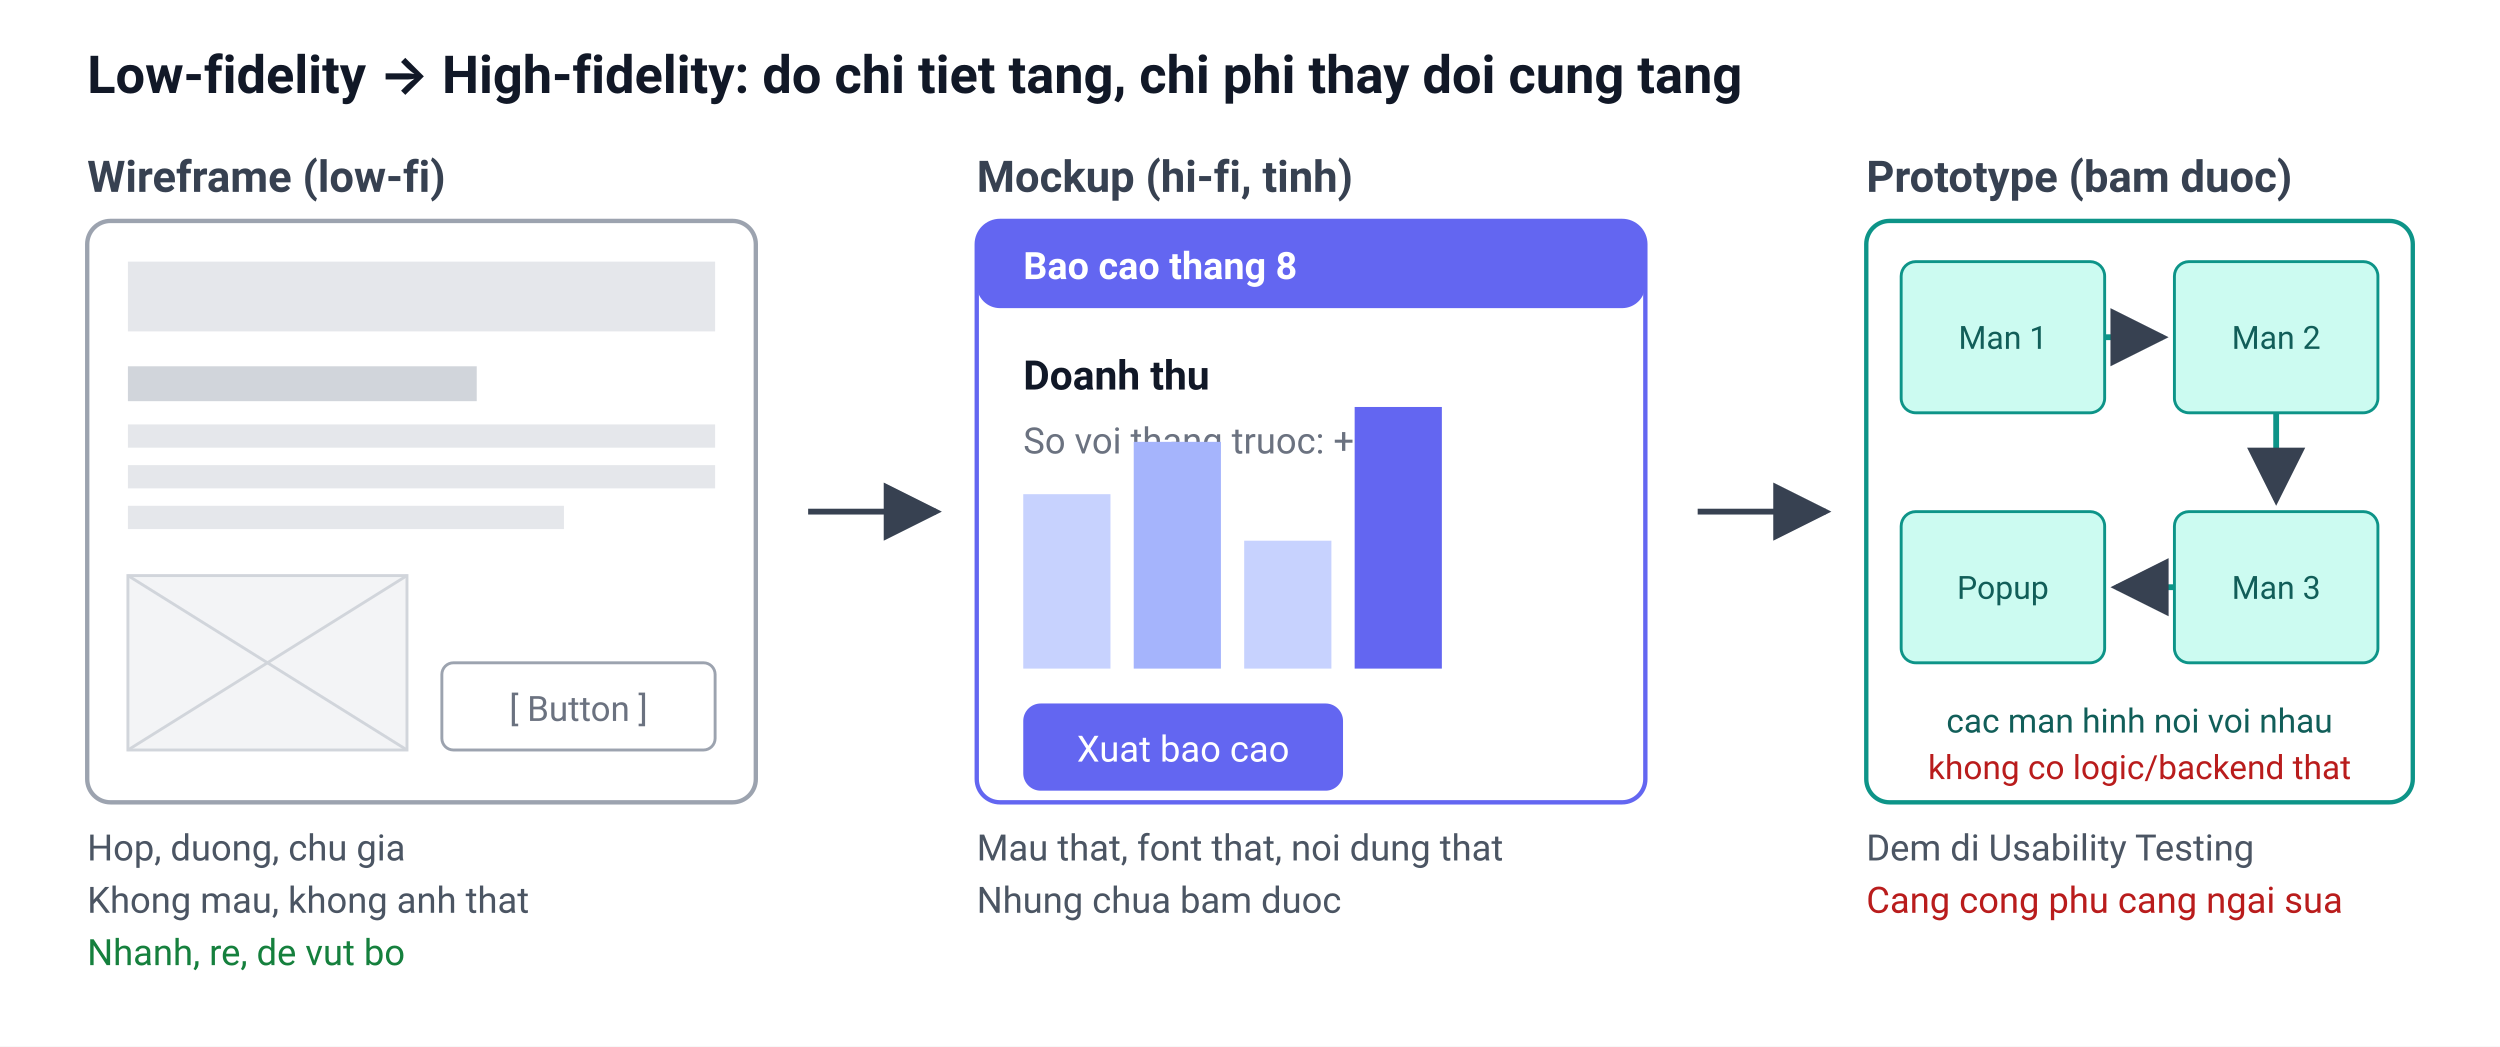
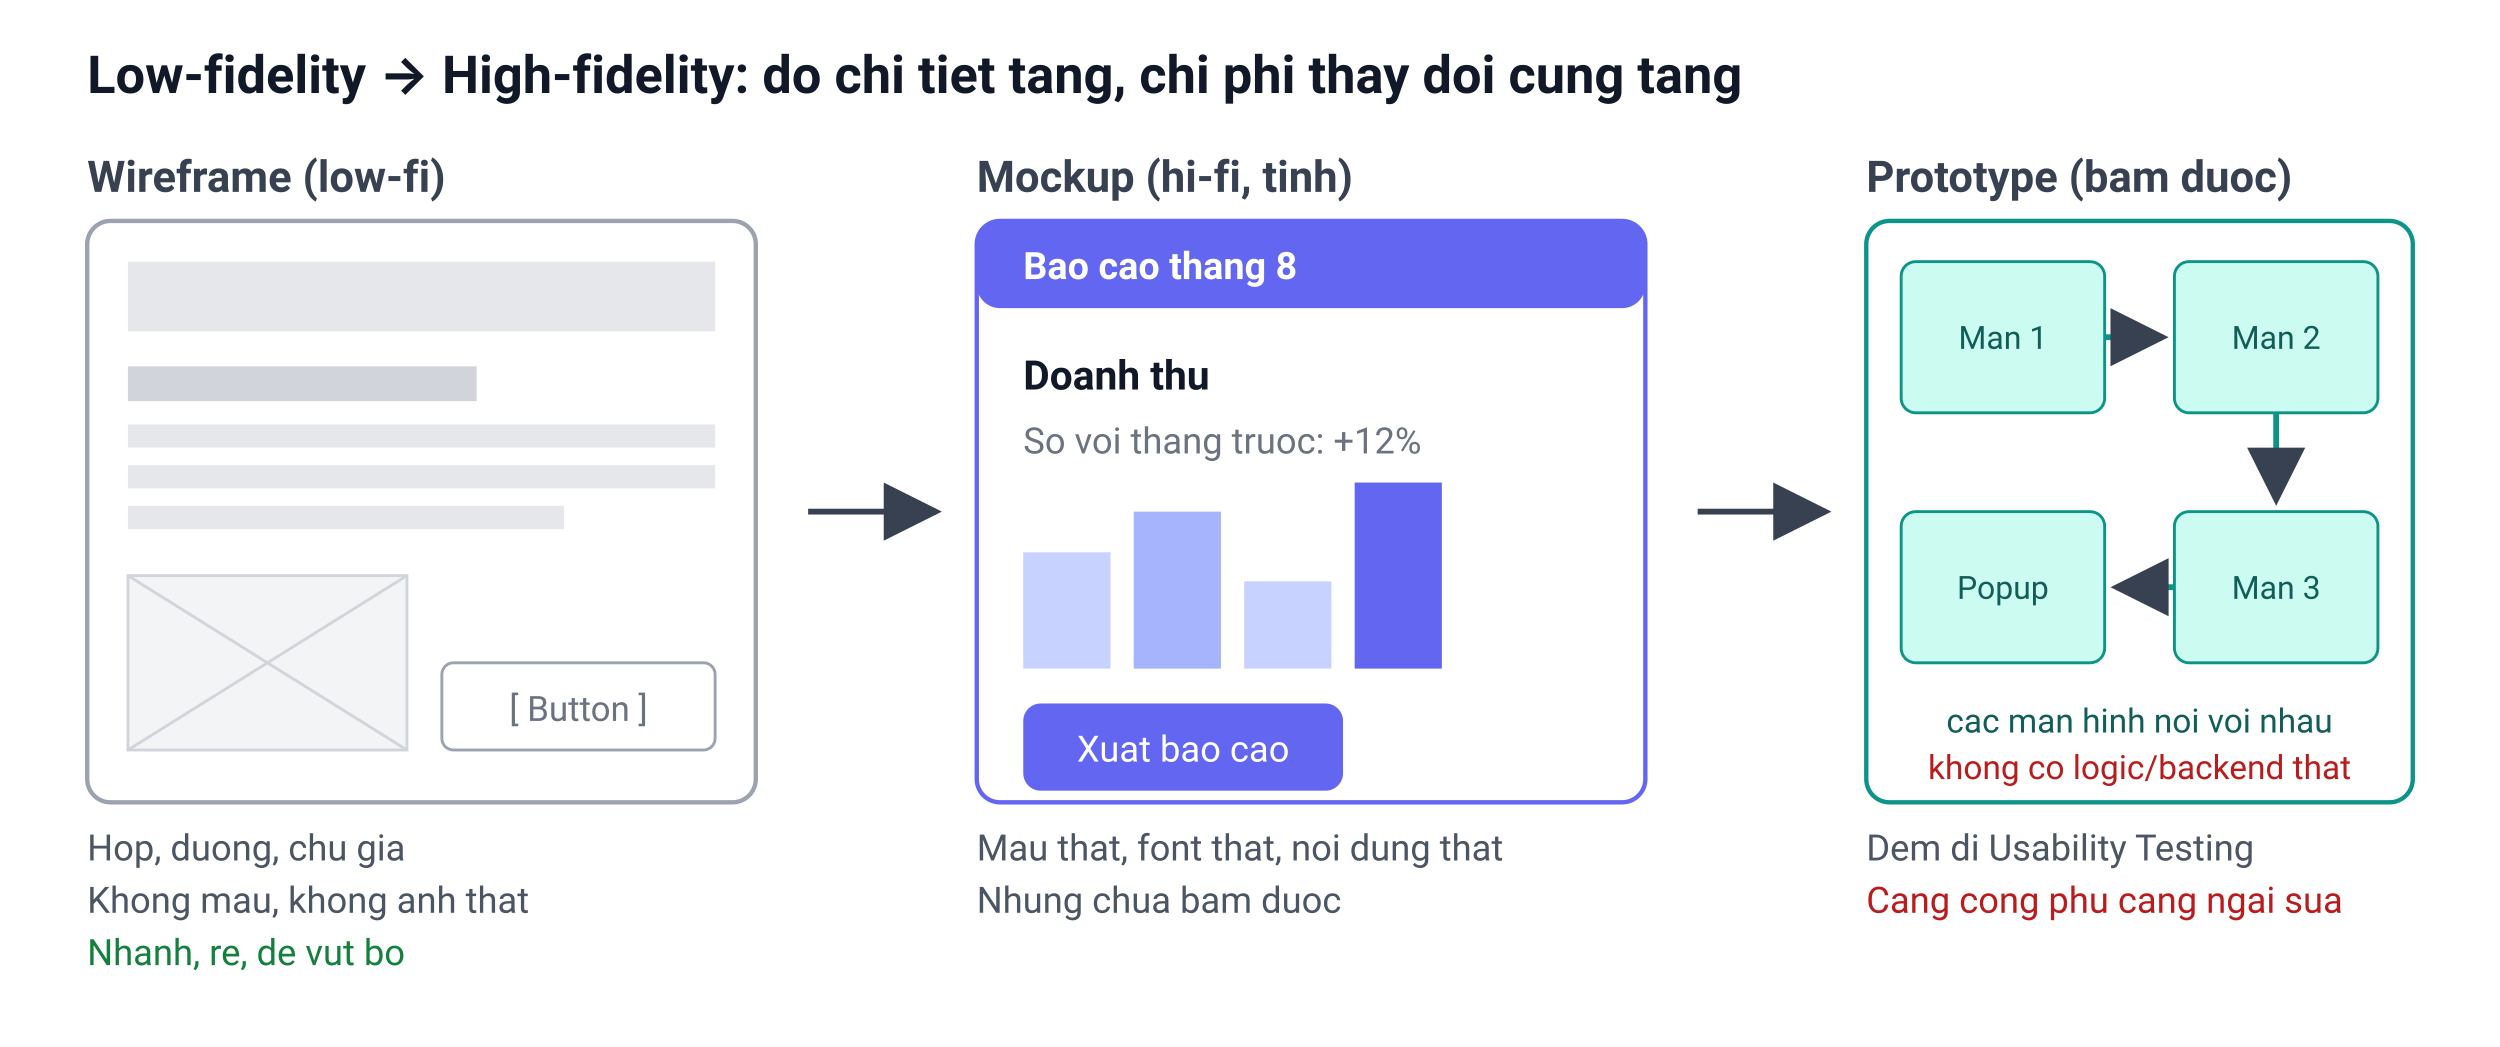
<svg xmlns="http://www.w3.org/2000/svg" width="860" height="360" viewBox="0 0 860 360" font-family="system-ui, -apple-system, Segoe UI, Roboto, sans-serif">
  <rect width="100%" height="100%" fill="#ffffff" />
  <defs>
    <marker id="ar2" markerWidth="10" markerHeight="10" refX="9" refY="5" orient="auto">
      <path d="M0 0 L10 5 L0 10 z" fill="#374151" />
    </marker>
  </defs>
  <text x="30" y="32" font-size="18" font-weight="700" fill="#111827">Low-fidelity → High-fidelity: do chi tiet tang, chi phi thay doi cung tang</text>
  <text x="30" y="66" font-size="15" font-weight="700" fill="#374151">Wireframe (low-fi)</text>
  <rect x="30" y="76" width="230" height="200" rx="8" fill="#ffffff" stroke="#9ca3af" stroke-width="1.5" />
  <rect x="44" y="90" width="202" height="24" fill="#e5e7eb" />
  <rect x="44" y="126" width="120" height="12" fill="#d1d5db" />
  <rect x="44" y="146" width="202" height="8" fill="#e5e7eb" />
  <rect x="44" y="160" width="202" height="8" fill="#e5e7eb" />
  <rect x="44" y="174" width="150" height="8" fill="#e5e7eb" />
  <rect x="44" y="198" width="96" height="60" fill="#f3f4f6" stroke="#d1d5db" />
  <line x1="44" y1="198" x2="140" y2="258" stroke="#d1d5db" />
  <line x1="140" y1="198" x2="44" y2="258" stroke="#d1d5db" />
  <rect x="152" y="228" width="94" height="30" rx="4" fill="#ffffff" stroke="#9ca3af" />
  <text x="199" y="248" font-size="12" fill="#6b7280" text-anchor="middle">[ Button ]</text>
  <text x="30" y="296" font-size="12.5" fill="#4b5563">Hop, duong, chu gia</text>
  <text x="30" y="314" font-size="12.5" fill="#4b5563">Khong mau, khong anh that</text>
  <text x="30" y="332" font-size="12.5" fill="#15803d">Nhanh, re, de vut bo</text>
  <line x1="278" y1="176" x2="322" y2="176" stroke="#374151" stroke-width="2" marker-end="url(#ar2)" />
  <text x="336" y="66" font-size="15" font-weight="700" fill="#374151">Mockup (hi-fi, tinh)</text>
  <rect x="336" y="76" width="230" height="200" rx="8" fill="#ffffff" stroke="#6366f1" stroke-width="1.5" />
  <rect x="336" y="76" width="230" height="30" rx="8" fill="#6366f1" />
  <text x="352" y="96" font-size="13" font-weight="600" fill="#ffffff">Bao cao thang 8</text>
  <text x="352" y="134" font-size="14" font-weight="700" fill="#111827">Doanh thu</text>
  <text x="352" y="156" font-size="12.5" fill="#6b7280">So voi thang truoc: +12%</text>
-   <rect x="352" y="170" width="30" height="60" fill="#c7d2fe" />
-   <rect x="390" y="152" width="30" height="78" fill="#a5b4fc" />
-   <rect x="428" y="186" width="30" height="44" fill="#c7d2fe" />
-   <rect x="466" y="140" width="30" height="90" fill="#6366f1" />
+   <rect x="352" y="190" width="30" height="40" fill="#c7d2fe" />
+   <rect x="390" y="176" width="30" height="54" fill="#a5b4fc" />
+   <rect x="428" y="200" width="30" height="30" fill="#c7d2fe" />
+   <rect x="466" y="166" width="30" height="64" fill="#6366f1" />
  <rect x="352" y="242" width="110" height="30" rx="6" fill="#6366f1" />
  <text x="407" y="262" font-size="12.5" fill="#ffffff" text-anchor="middle">Xuat bao cao</text>
  <text x="336" y="296" font-size="12.5" fill="#4b5563">Mau that, font that, noi dung that</text>
  <text x="336" y="314" font-size="12.5" fill="#4b5563">Nhung chua bam duoc</text>
  <line x1="584" y1="176" x2="628" y2="176" stroke="#374151" stroke-width="2" marker-end="url(#ar2)" />
  <text x="642" y="66" font-size="15" font-weight="700" fill="#374151">Prototype (bam duoc)</text>
  <rect x="642" y="76" width="188" height="200" rx="8" fill="#ffffff" stroke="#0d9488" stroke-width="1.5" />
  <rect x="654" y="90" width="70" height="52" rx="5" fill="#ccfbf1" stroke="#0d9488" />
  <text x="689" y="120" font-size="11" fill="#115e59" text-anchor="middle">Man 1</text>
  <rect x="748" y="90" width="70" height="52" rx="5" fill="#ccfbf1" stroke="#0d9488" />
  <text x="783" y="120" font-size="11" fill="#115e59" text-anchor="middle">Man 2</text>
  <rect x="654" y="176" width="70" height="52" rx="5" fill="#ccfbf1" stroke="#0d9488" />
  <text x="689" y="206" font-size="11" fill="#115e59" text-anchor="middle">Popup</text>
  <rect x="748" y="176" width="70" height="52" rx="5" fill="#ccfbf1" stroke="#0d9488" />
  <text x="783" y="206" font-size="11" fill="#115e59" text-anchor="middle">Man 3</text>
  <line x1="724" y1="116" x2="744" y2="116" stroke="#0d9488" stroke-width="2" marker-end="url(#ar2)" />
  <line x1="783" y1="142" x2="783" y2="172" stroke="#0d9488" stroke-width="2" marker-end="url(#ar2)" />
  <line x1="748" y1="202" x2="728" y2="202" stroke="#0d9488" stroke-width="2" marker-end="url(#ar2)" />
  <text x="736" y="252" font-size="11.5" fill="#115e59" text-anchor="middle">cac man hinh noi voi nhau</text>
  <text x="736" y="268" font-size="11.5" fill="#b91c1c" text-anchor="middle">khong co logic/backend that</text>
  <text x="642" y="296" font-size="12.5" fill="#4b5563">Dem di Usability Testing</text>
  <text x="642" y="314" font-size="12.5" fill="#b91c1c">Cang cong phu cang ngai sua</text>
</svg>
